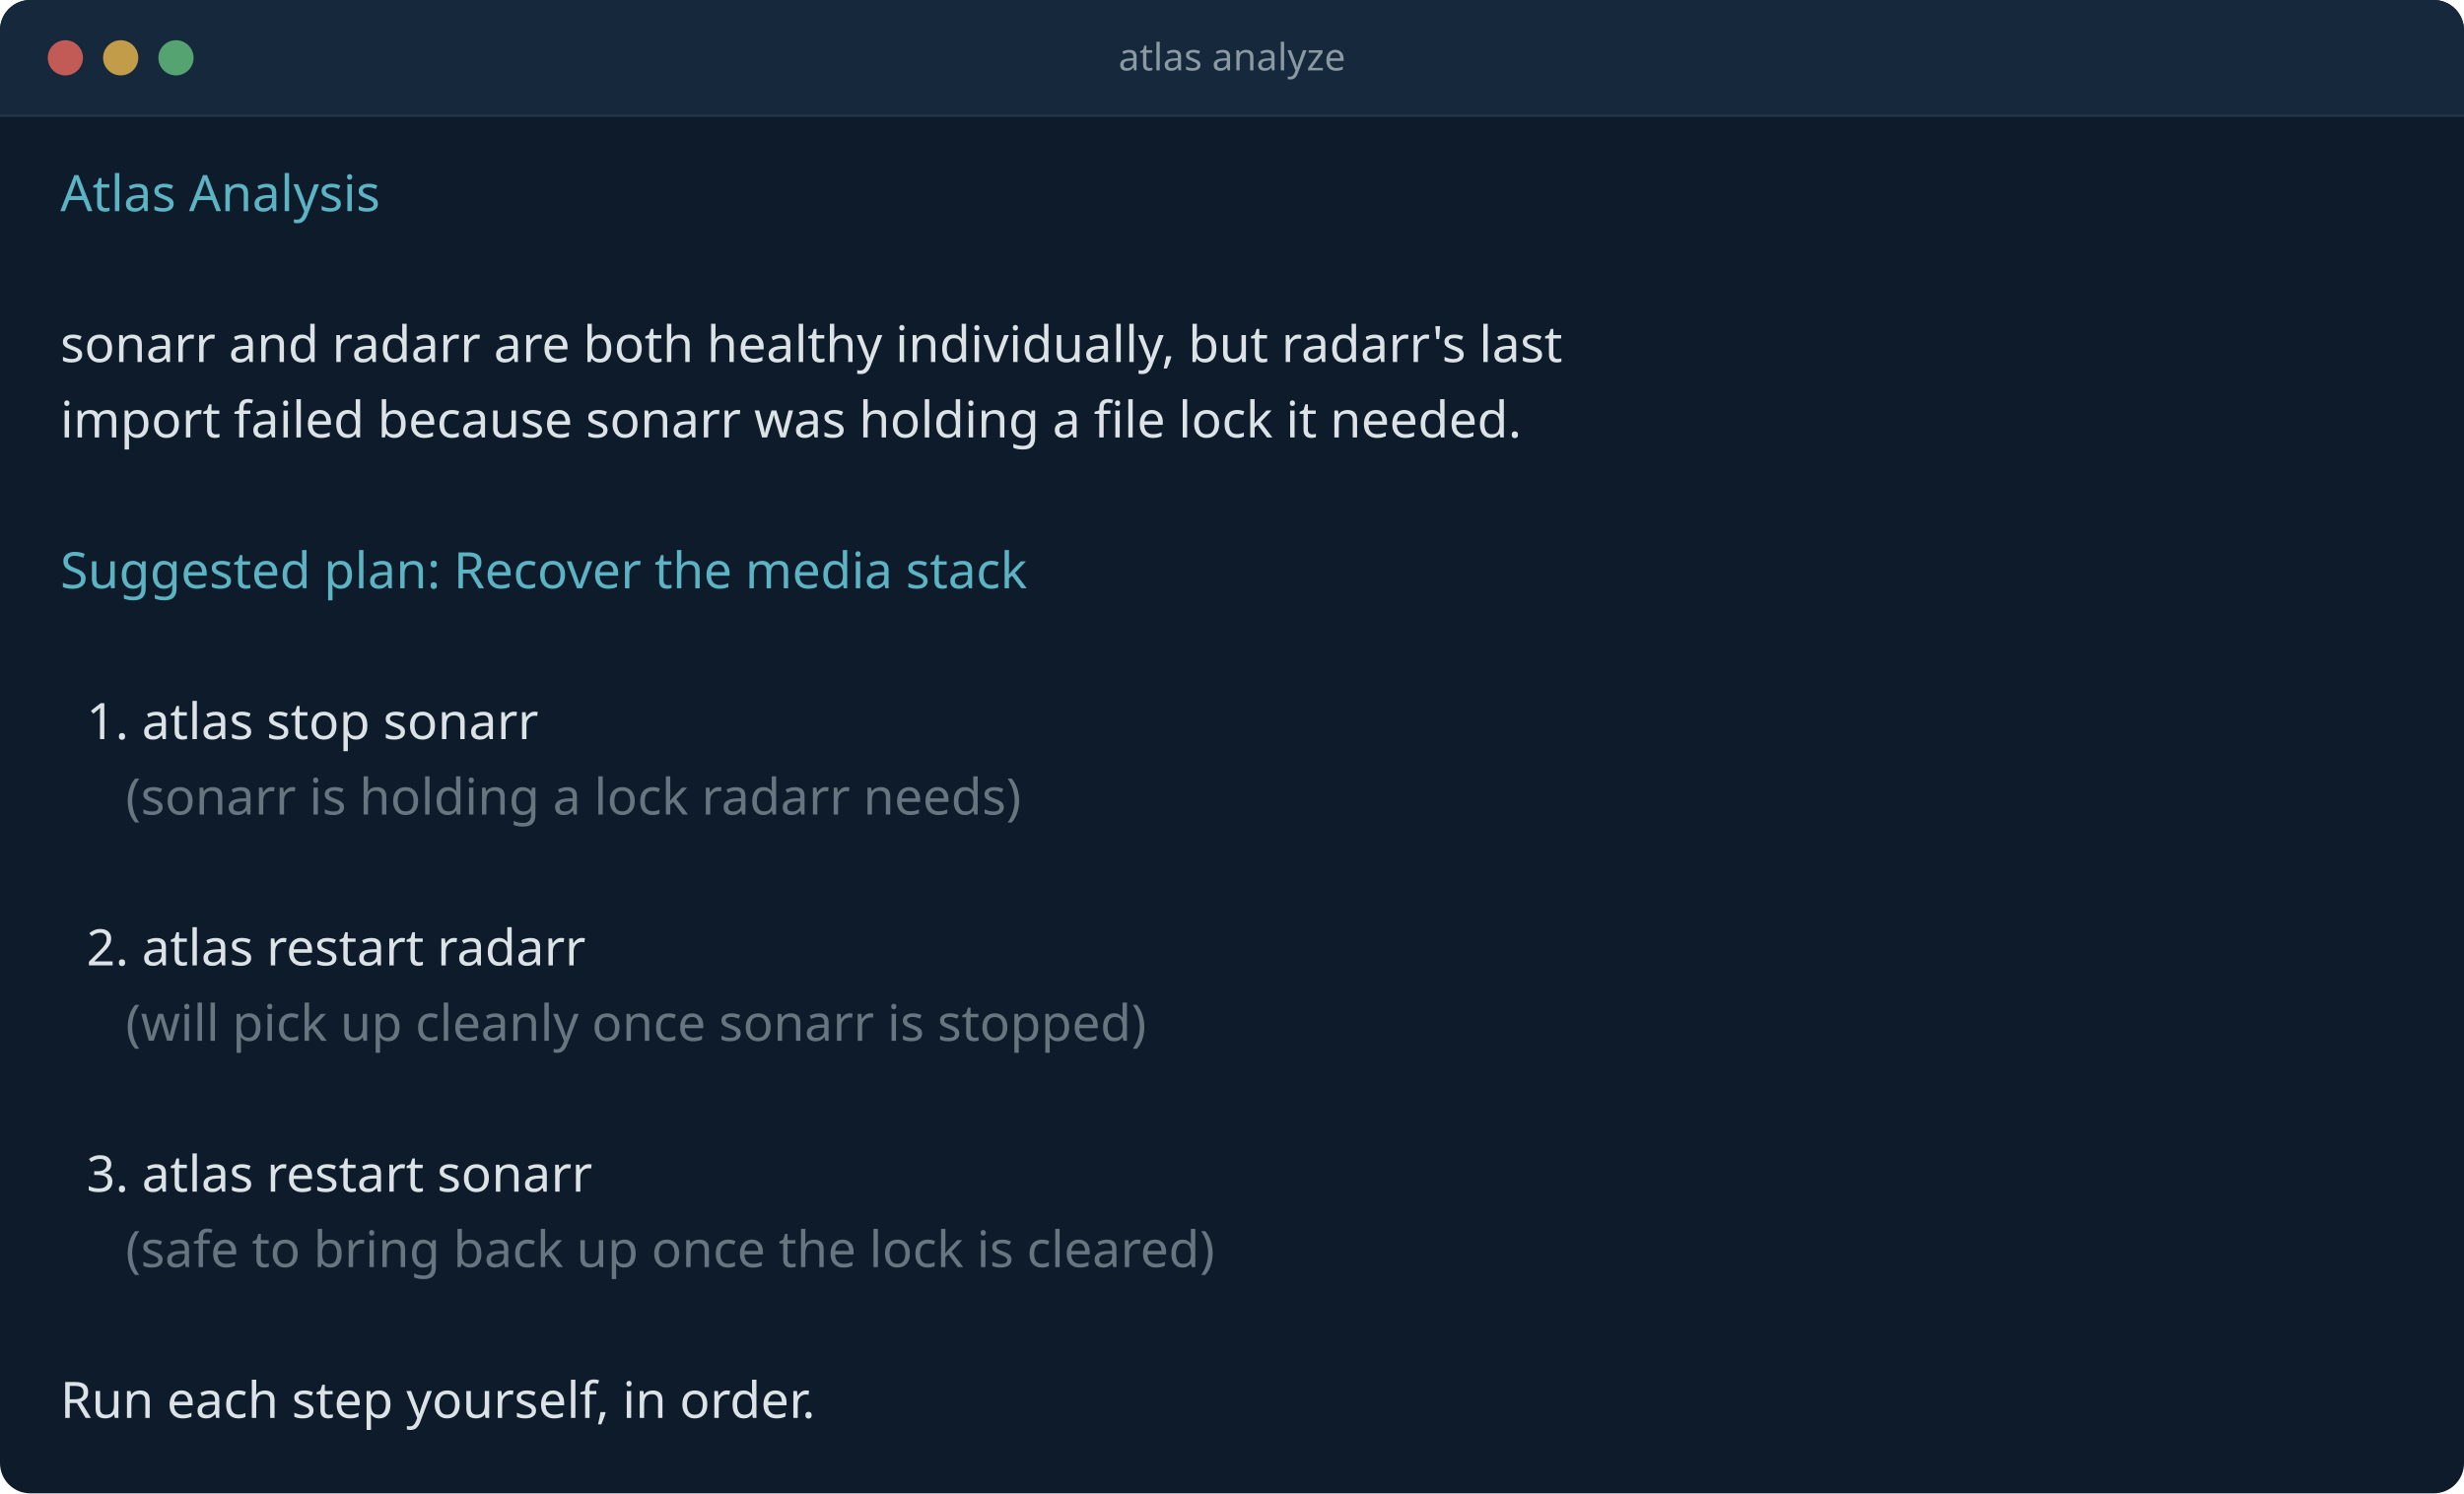
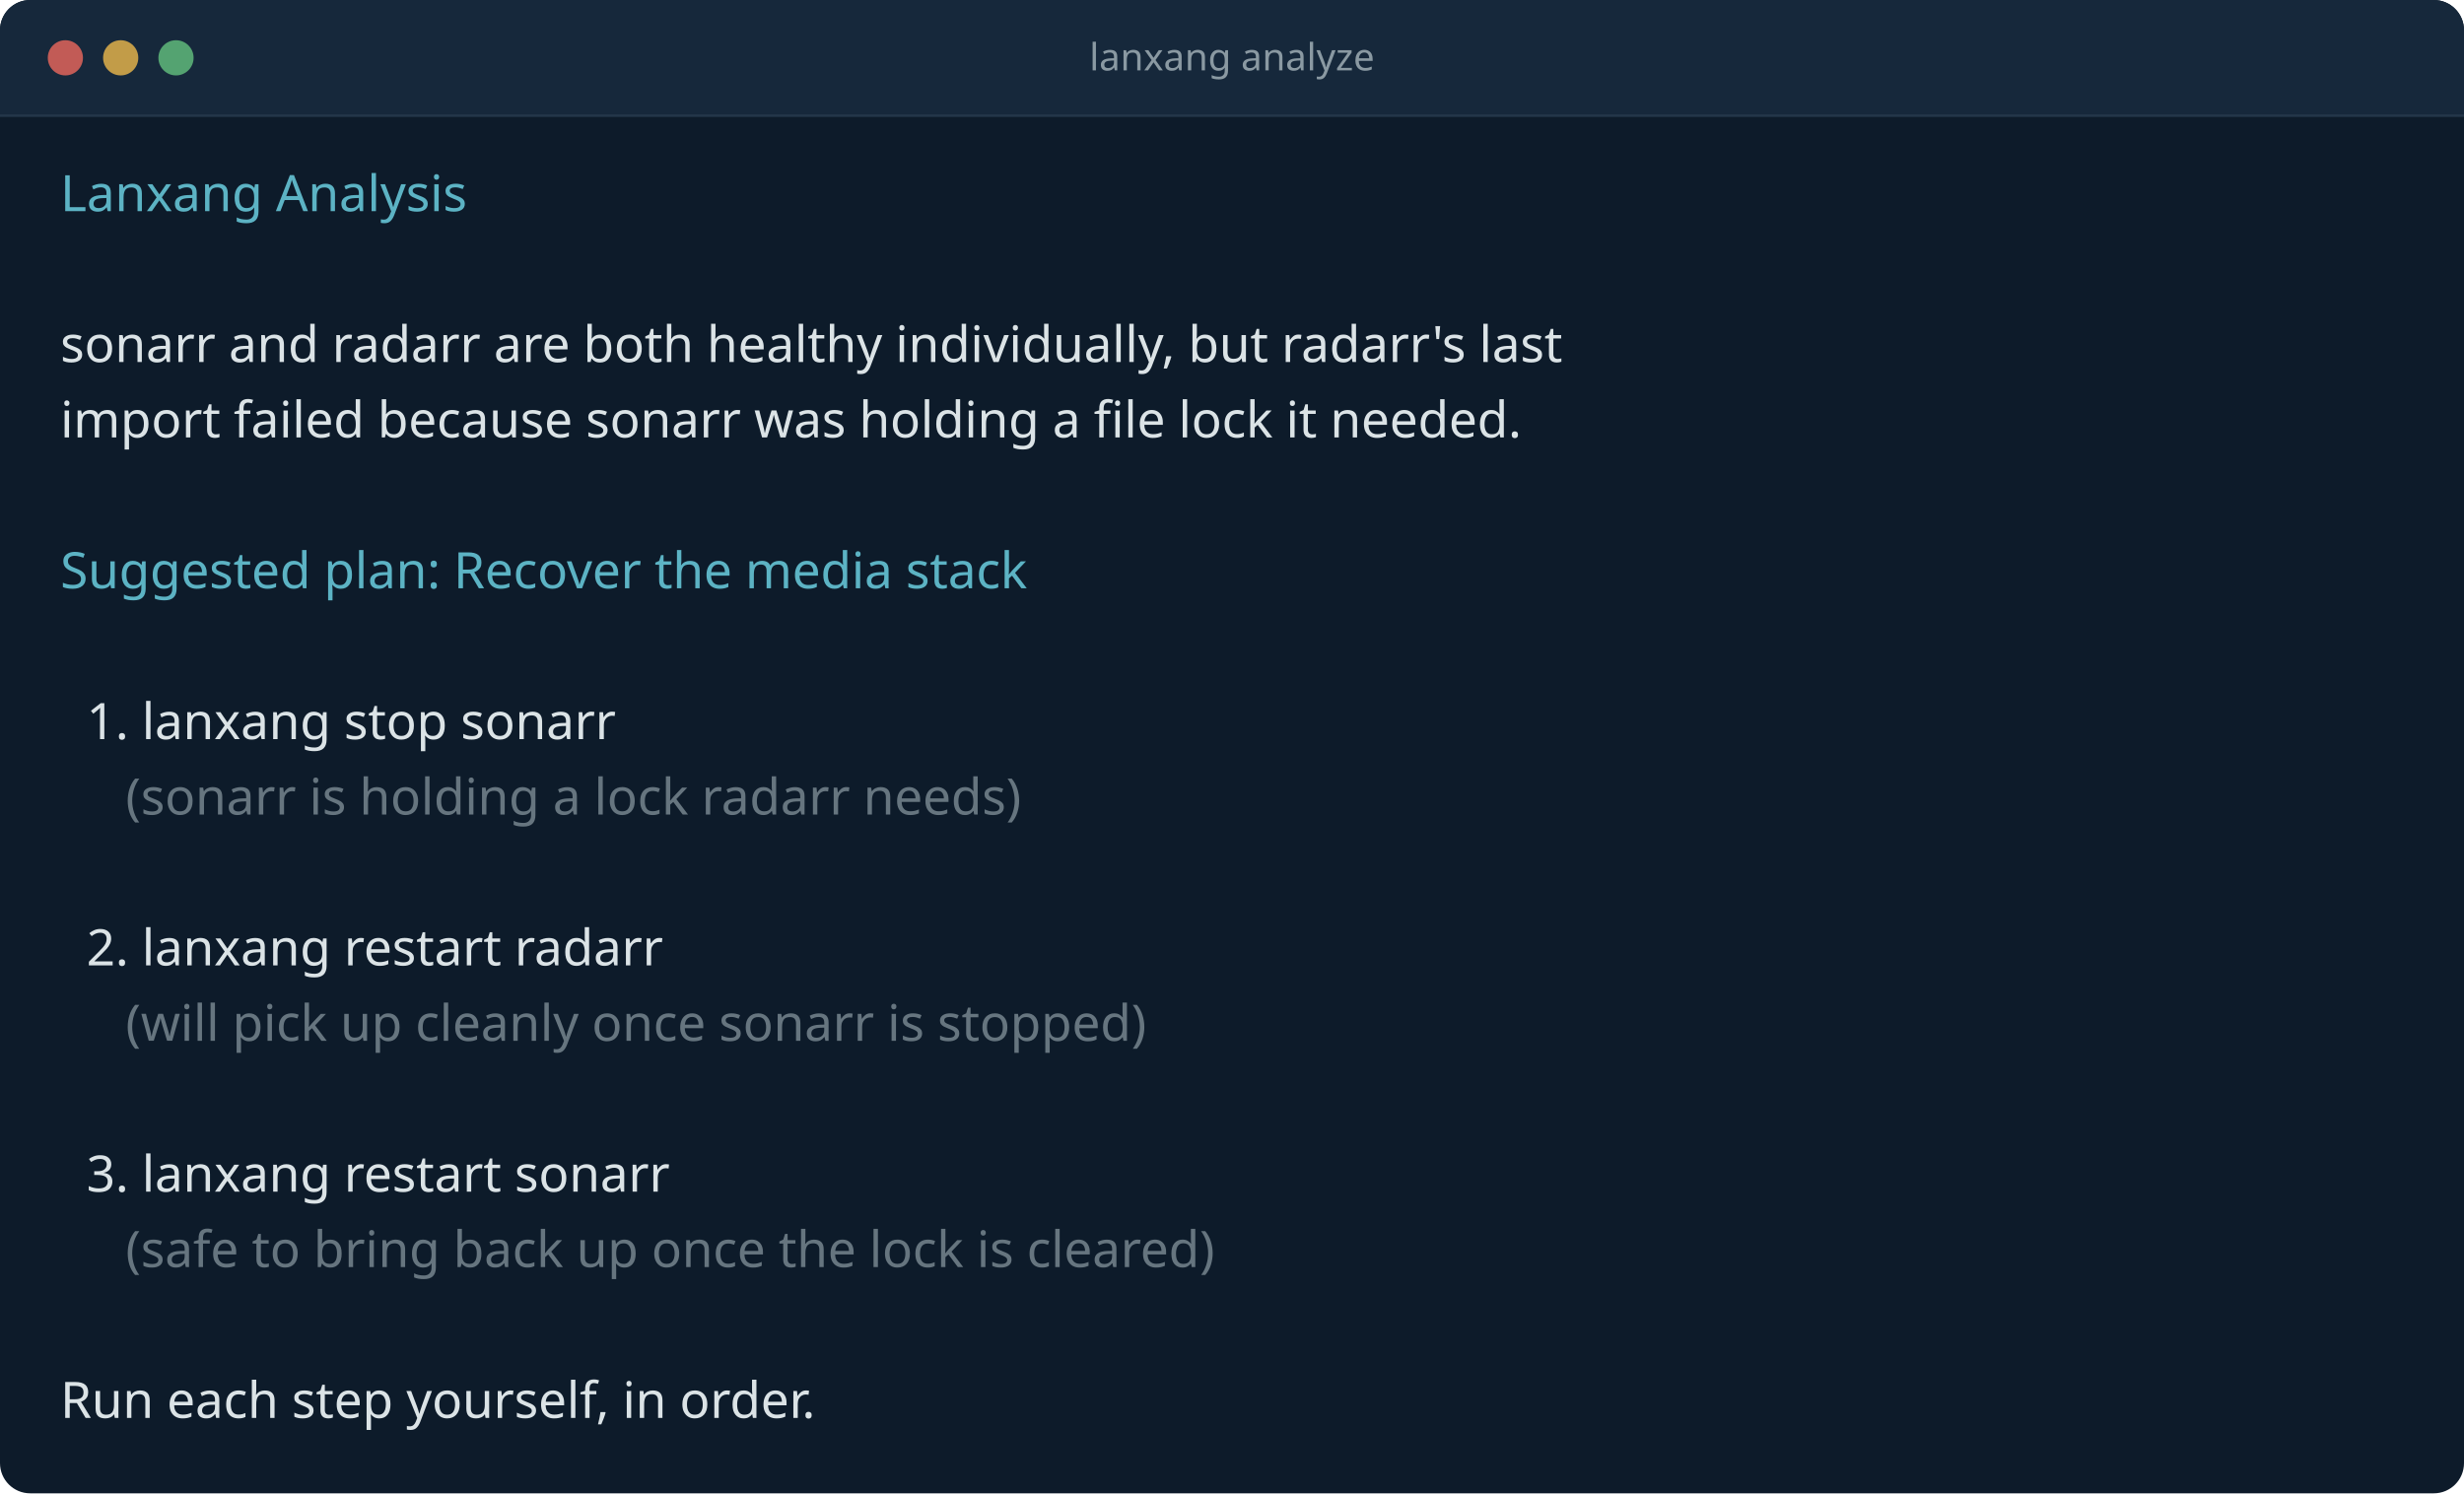
<svg xmlns="http://www.w3.org/2000/svg" width="980" height="594" viewBox="0 0 980 594">
  <rect width="980" height="594" rx="12" fill="#0d1b2a" />
  <path d="M0,12 a12,12 0 0 1 12,-12 h956 a12,12 0 0 1 12,12 v34 h-980 z" fill="#16283b" />
  <line x1="0" y1="46" x2="980" y2="46" stroke="#233649" stroke-width="1" />
  <circle cx="26" cy="23.0" r="7" fill="#e0645a" opacity="0.85" />
  <circle cx="48" cy="23.0" r="7" fill="#e0b04a" opacity="0.85" />
  <circle cx="70" cy="23.0" r="7" fill="#5fb87a" opacity="0.85" />
-   <text x="490.0" y="28.0" text-anchor="middle" font-family="JetBrains Mono" font-size="15" fill="#8a99a2">atlas analyze</text>
-   <text x="24" y="84" font-family="JetBrains Mono" font-size="20" fill="#5cb3c4" xml:space="preserve">Atlas Analysis</text>
+   <text x="490.0" y="28.0" text-anchor="middle" font-family="JetBrains Mono" font-size="15" fill="#8a99a2">lanxang analyze</text>
+   <text x="24" y="84" font-family="JetBrains Mono" font-size="20" fill="#5cb3c4" xml:space="preserve">Lanxang Analysis</text>
  <text x="24" y="144" font-family="JetBrains Mono" font-size="20" fill="#dbe3e6" xml:space="preserve">sonarr and radarr are both healthy individually, but radarr's last</text>
  <text x="24" y="174" font-family="JetBrains Mono" font-size="20" fill="#dbe3e6" xml:space="preserve">import failed because sonarr was holding a file lock it needed.</text>
  <text x="24" y="234" font-family="JetBrains Mono" font-size="20" fill="#5cb3c4" xml:space="preserve">Suggested plan: Recover the media stack</text>
-   <text x="24" y="294" font-family="JetBrains Mono" font-size="20" fill="#dbe3e6" xml:space="preserve">  1. atlas stop sonarr</text>
+   <text x="24" y="294" font-family="JetBrains Mono" font-size="20" fill="#dbe3e6" xml:space="preserve">  1. lanxang stop sonarr</text>
  <text x="24" y="324" font-family="JetBrains Mono" font-size="20" fill="#66757f" xml:space="preserve">     (sonarr is holding a lock radarr needs)</text>
-   <text x="24" y="384" font-family="JetBrains Mono" font-size="20" fill="#dbe3e6" xml:space="preserve">  2. atlas restart radarr</text>
+   <text x="24" y="384" font-family="JetBrains Mono" font-size="20" fill="#dbe3e6" xml:space="preserve">  2. lanxang restart radarr</text>
  <text x="24" y="414" font-family="JetBrains Mono" font-size="20" fill="#66757f" xml:space="preserve">     (will pick up cleanly once sonarr is stopped)</text>
-   <text x="24" y="474" font-family="JetBrains Mono" font-size="20" fill="#dbe3e6" xml:space="preserve">  3. atlas restart sonarr</text>
+   <text x="24" y="474" font-family="JetBrains Mono" font-size="20" fill="#dbe3e6" xml:space="preserve">  3. lanxang restart sonarr</text>
  <text x="24" y="504" font-family="JetBrains Mono" font-size="20" fill="#66757f" xml:space="preserve">     (safe to bring back up once the lock is cleared)</text>
  <text x="24" y="564" font-family="JetBrains Mono" font-size="20" fill="#dbe3e6" xml:space="preserve">Run each step yourself, in order.</text>
</svg>
